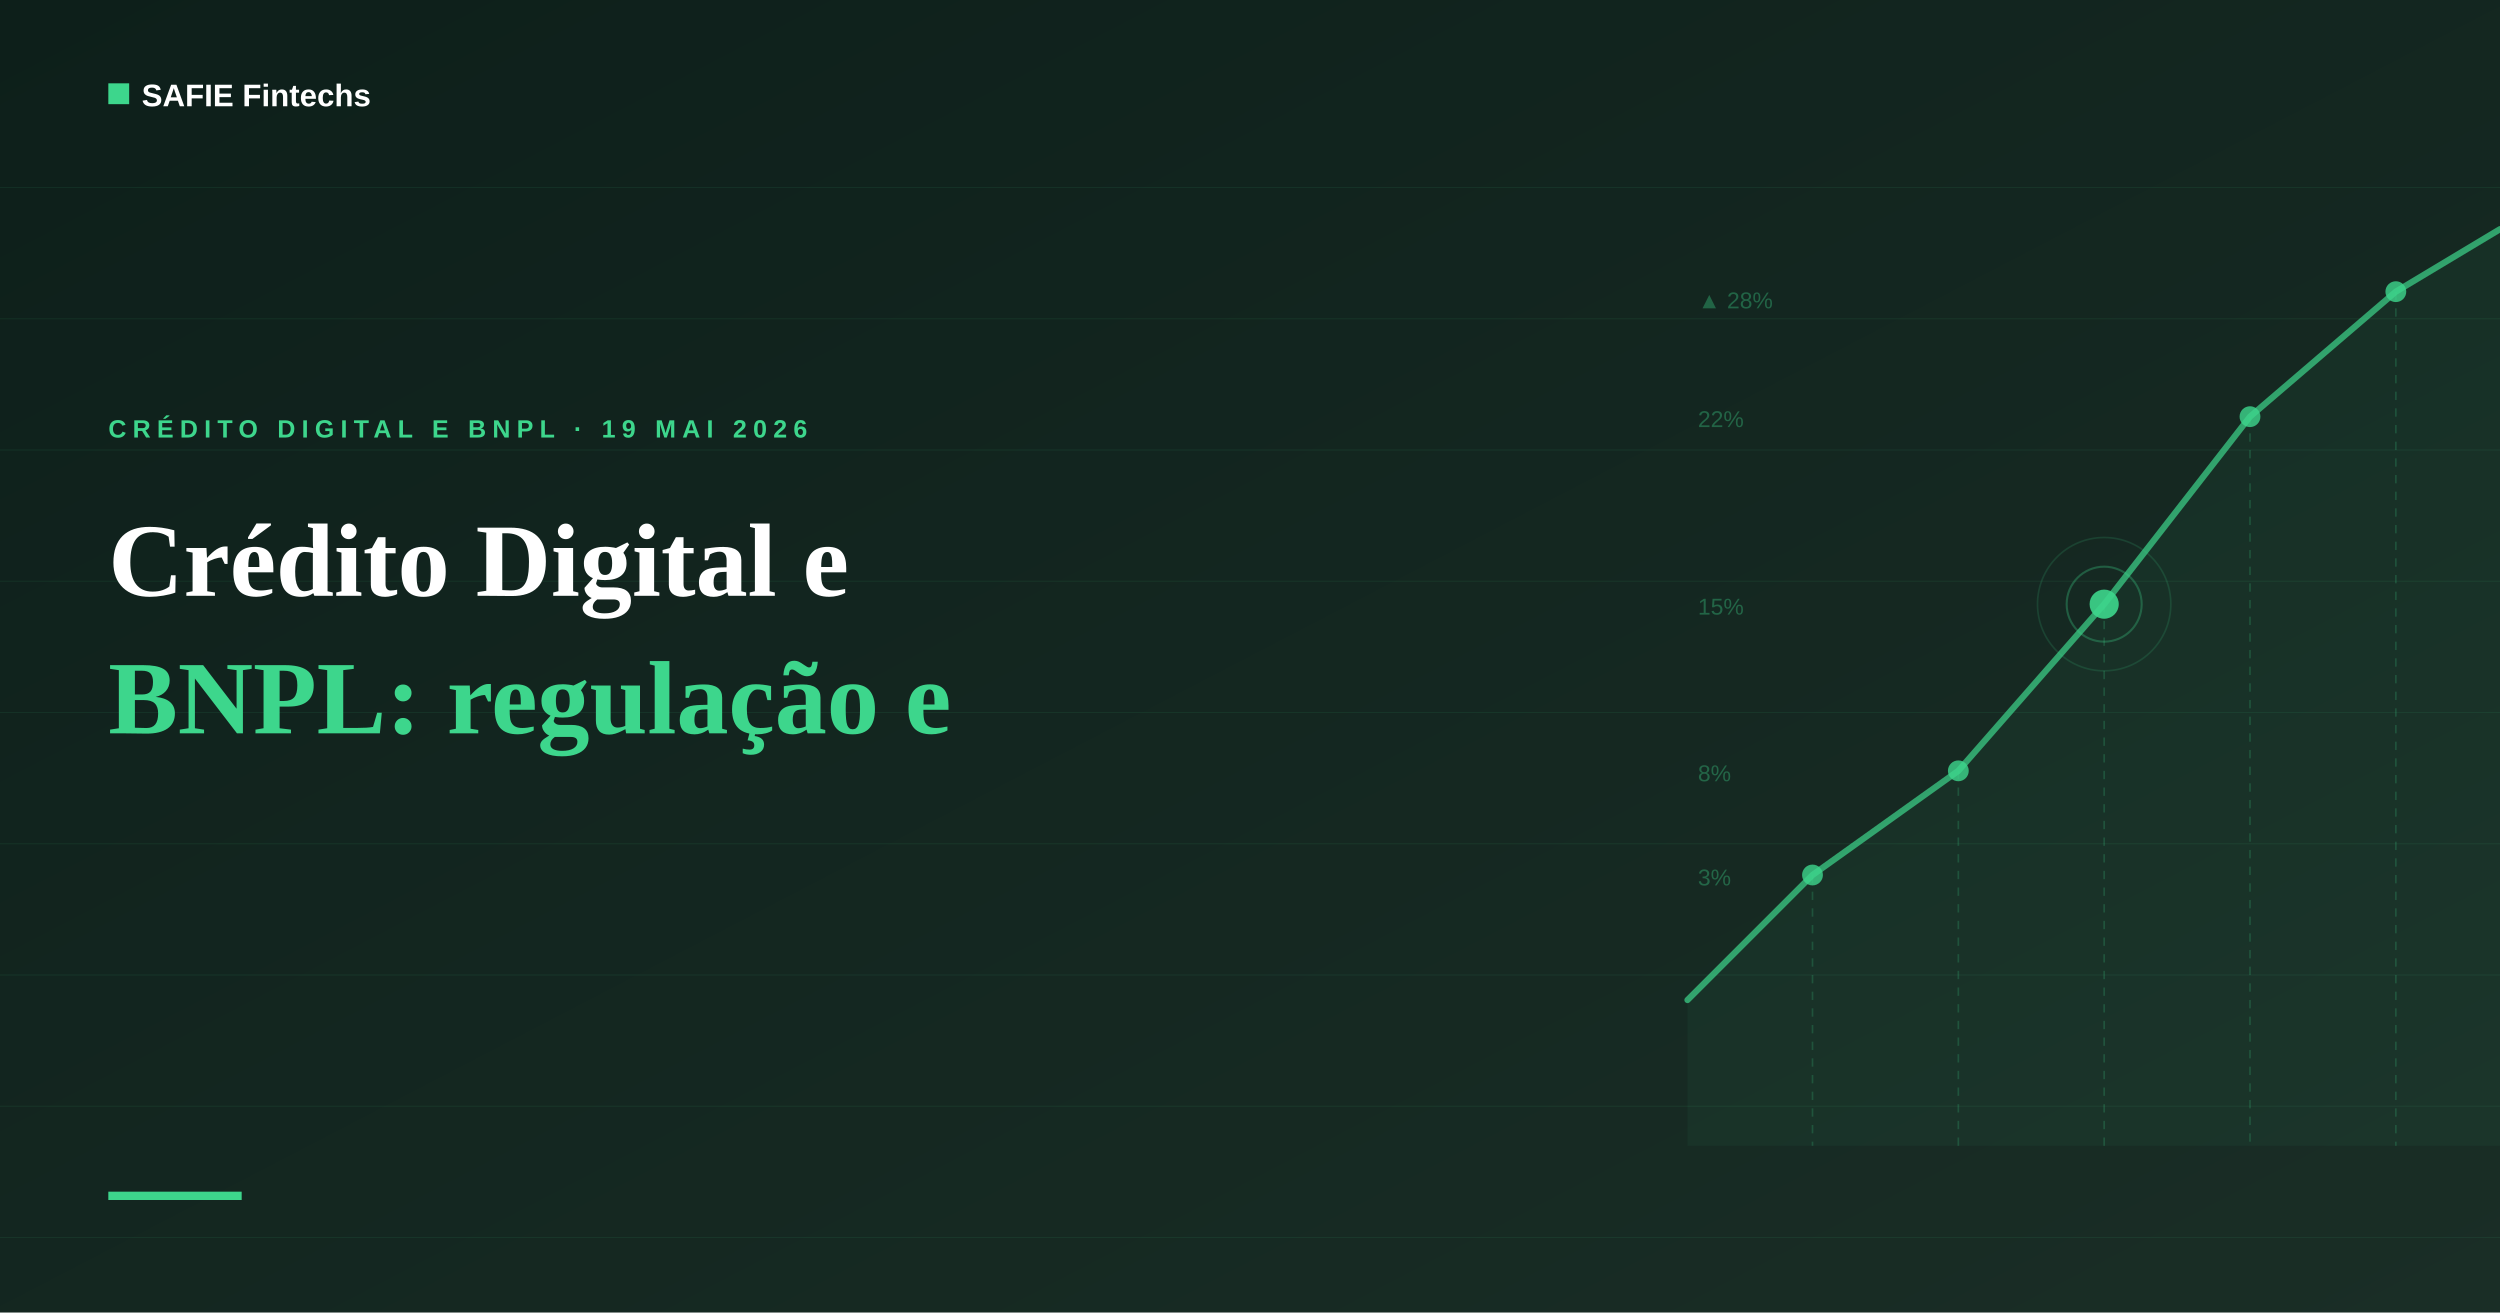
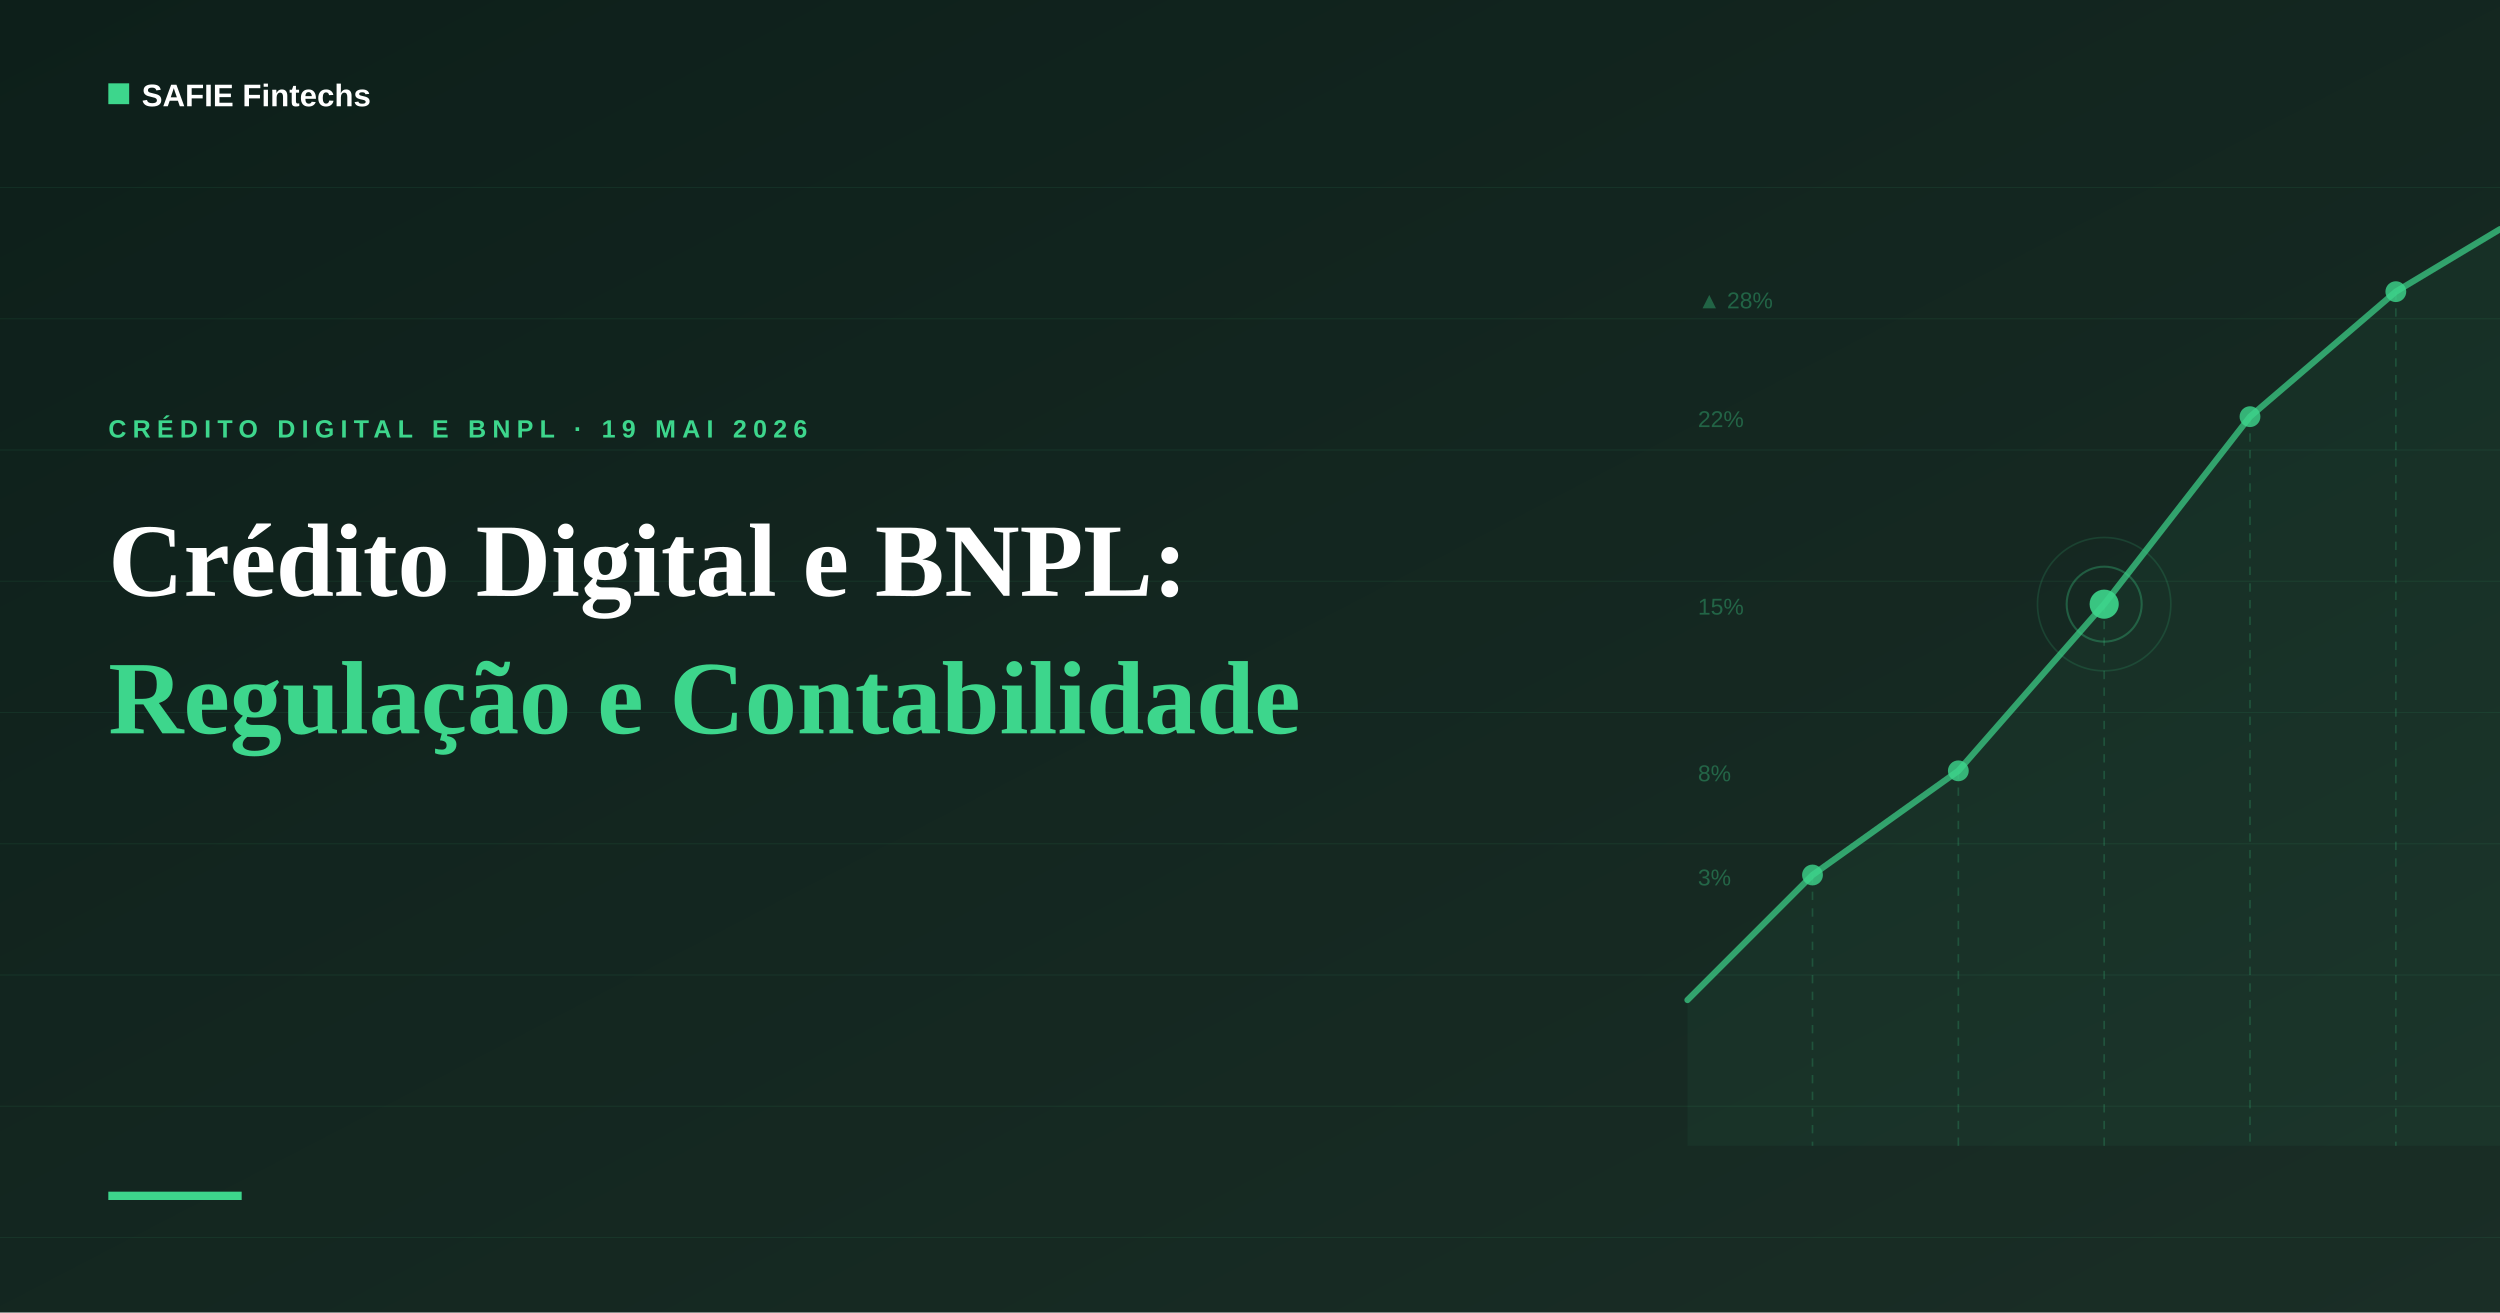
<svg xmlns="http://www.w3.org/2000/svg" viewBox="0 0 1200 630" width="1200" height="630">
  <defs>
    <linearGradient id="bg-grad" x1="0%" y1="0%" x2="100%" y2="100%">
      <stop offset="0%" stop-color="#0d1f1a" />
      <stop offset="100%" stop-color="#1a2e26" />
    </linearGradient>
  </defs>
  <rect width="1200" height="630" fill="url(#bg-grad)" />
  <g stroke="#3dd68c" stroke-width="0.5" opacity="0.08">
    <line x1="0" y1="90" x2="1200" y2="90" />
    <line x1="0" y1="153" x2="1200" y2="153" />
    <line x1="0" y1="216" x2="1200" y2="216" />
    <line x1="0" y1="279" x2="1200" y2="279" />
    <line x1="0" y1="342" x2="1200" y2="342" />
    <line x1="0" y1="405" x2="1200" y2="405" />
    <line x1="0" y1="468" x2="1200" y2="468" />
    <line x1="0" y1="531" x2="1200" y2="531" />
    <line x1="0" y1="594" x2="1200" y2="594" />
  </g>
  <path d="M 810 480 L 870 420 L 940 370 L 1010 290 L 1080 200 L 1150 140 L 1200 110 L 1200 550 L 810 550 Z" fill="#3dd68c" opacity="0.05" />
  <polyline points="810,480 870,420 940,370 1010,290 1080,200 1150,140 1200,110" fill="none" stroke="#3dd68c" stroke-width="3" stroke-linecap="round" stroke-linejoin="round" opacity="0.7" />
  <circle cx="870" cy="420" r="5" fill="#3dd68c" opacity="0.8" />
  <circle cx="940" cy="370" r="5" fill="#3dd68c" opacity="0.8" />
  <circle cx="1010" cy="290" r="7" fill="#3dd68c" opacity="0.9" />
  <circle cx="1080" cy="200" r="5" fill="#3dd68c" opacity="0.8" />
  <circle cx="1150" cy="140" r="5" fill="#3dd68c" opacity="0.8" />
  <circle cx="1010" cy="290" r="18" fill="none" stroke="#3dd68c" stroke-width="1" opacity="0.3" />
  <circle cx="1010" cy="290" r="32" fill="none" stroke="#3dd68c" stroke-width="0.8" opacity="0.15" />
  <g stroke="#3dd68c" stroke-width="0.8" stroke-dasharray="4,4" opacity="0.2">
    <line x1="870" y1="420" x2="870" y2="550" />
    <line x1="940" y1="370" x2="940" y2="550" />
    <line x1="1010" y1="290" x2="1010" y2="550" />
    <line x1="1080" y1="200" x2="1080" y2="550" />
    <line x1="1150" y1="140" x2="1150" y2="550" />
  </g>
  <g fill="#3dd68c" font-family="'DM Sans', Arial, sans-serif" font-size="11" opacity="0.35">
    <text x="815" y="148">▲ 28%</text>
    <text x="815" y="205">22%</text>
    <text x="815" y="295">15%</text>
    <text x="815" y="375">8%</text>
    <text x="815" y="425">3%</text>
  </g>
  <rect x="52" y="40" width="10" height="10" fill="#3dd68c" />
  <text x="68" y="51" fill="#ffffff" font-family="'DM Sans', Arial, sans-serif" font-size="15" font-weight="600">SAFIE Fintechs</text>
  <text x="52" y="210" fill="#3dd68c" font-family="'DM Sans', Arial, sans-serif" font-size="12" font-weight="600" letter-spacing="3">CRÉDITO DIGITAL E BNPL · 19 MAI 2026</text>
-   <text x="52" y="286" fill="#ffffff" font-family="Georgia, 'Times New Roman', serif" font-size="50" font-weight="700">Crédito Digital e</text>
-   <text x="52" y="352" fill="#3dd68c" font-family="Georgia, 'Times New Roman', serif" font-size="50" font-weight="700">BNPL: regulação e</text>
+   <text x="52" y="286" fill="#ffffff" font-family="Georgia, 'Times New Roman', serif" font-size="50" font-weight="700">Crédito Digital e BNPL:</text>
+   <text x="52" y="352" fill="#3dd68c" font-family="Georgia, 'Times New Roman', serif" font-size="50" font-weight="700">Regulação e Contabilidade</text>
  <text x="52" y="418" fill="#3dd68c" font-family="Georgia, 'Times New Roman', serif" font-size="50" font-weight="700" />
  <rect x="52" y="572" width="64" height="4" fill="#3dd68c" />
</svg>
